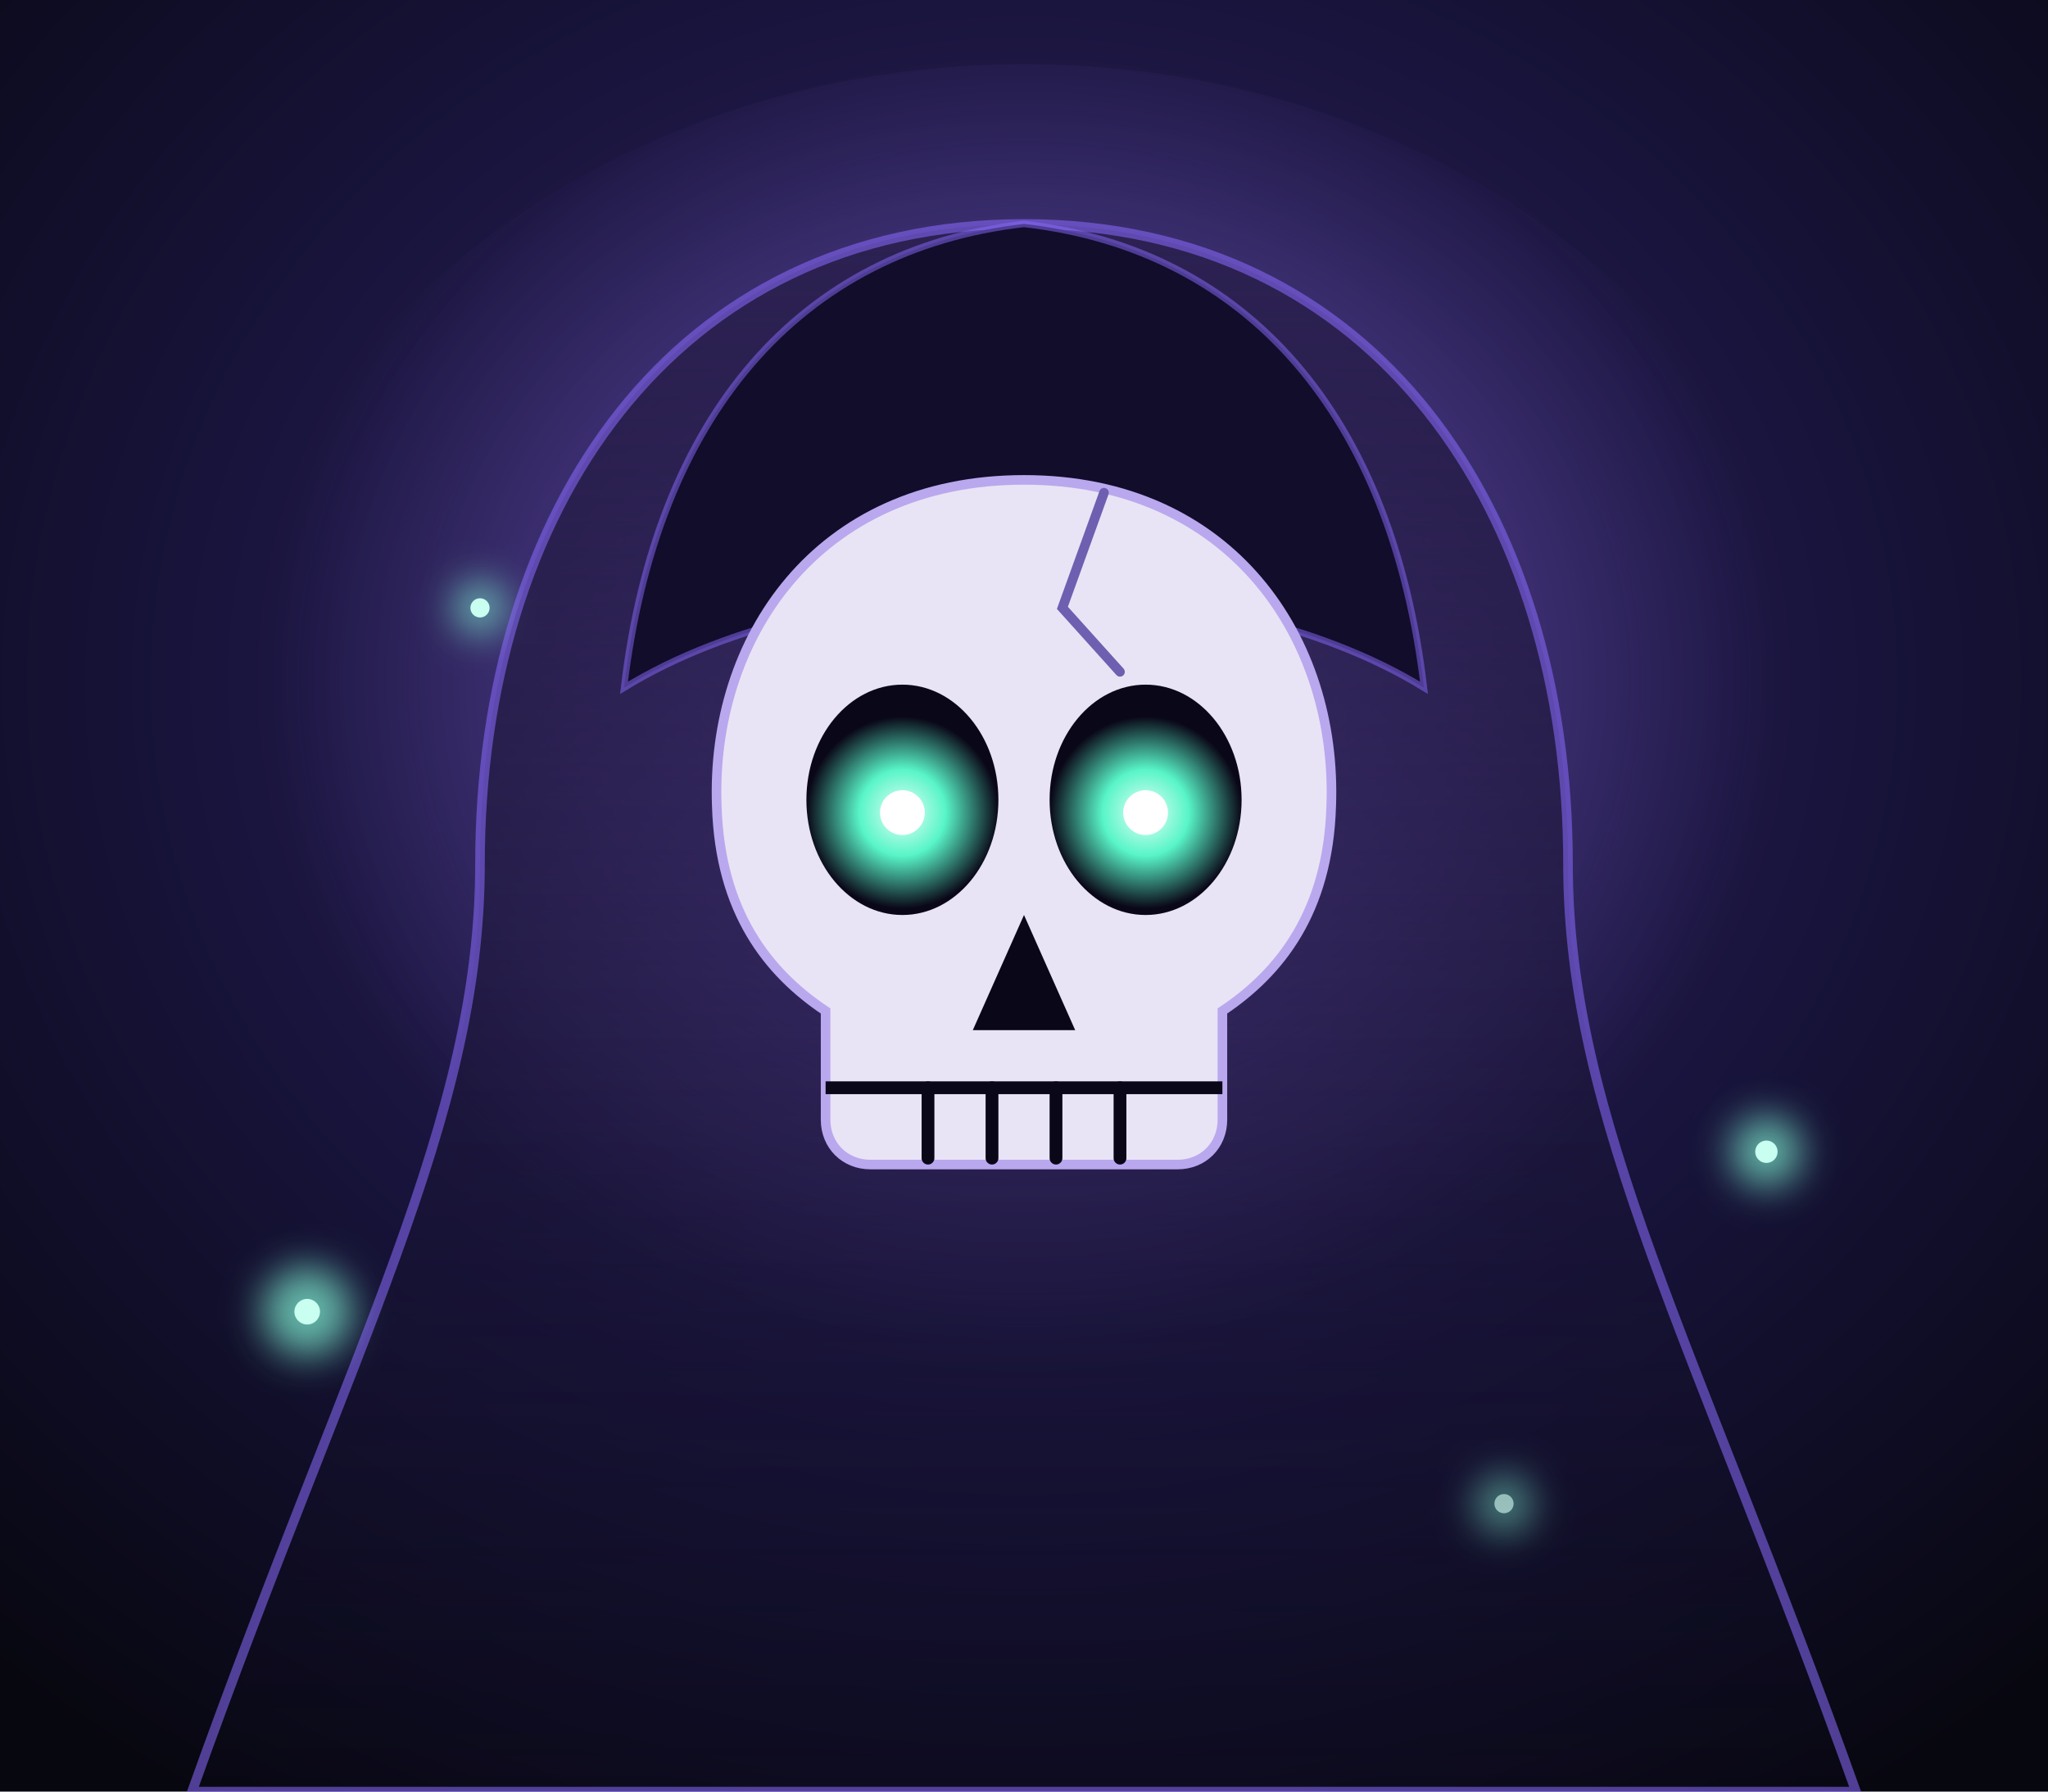
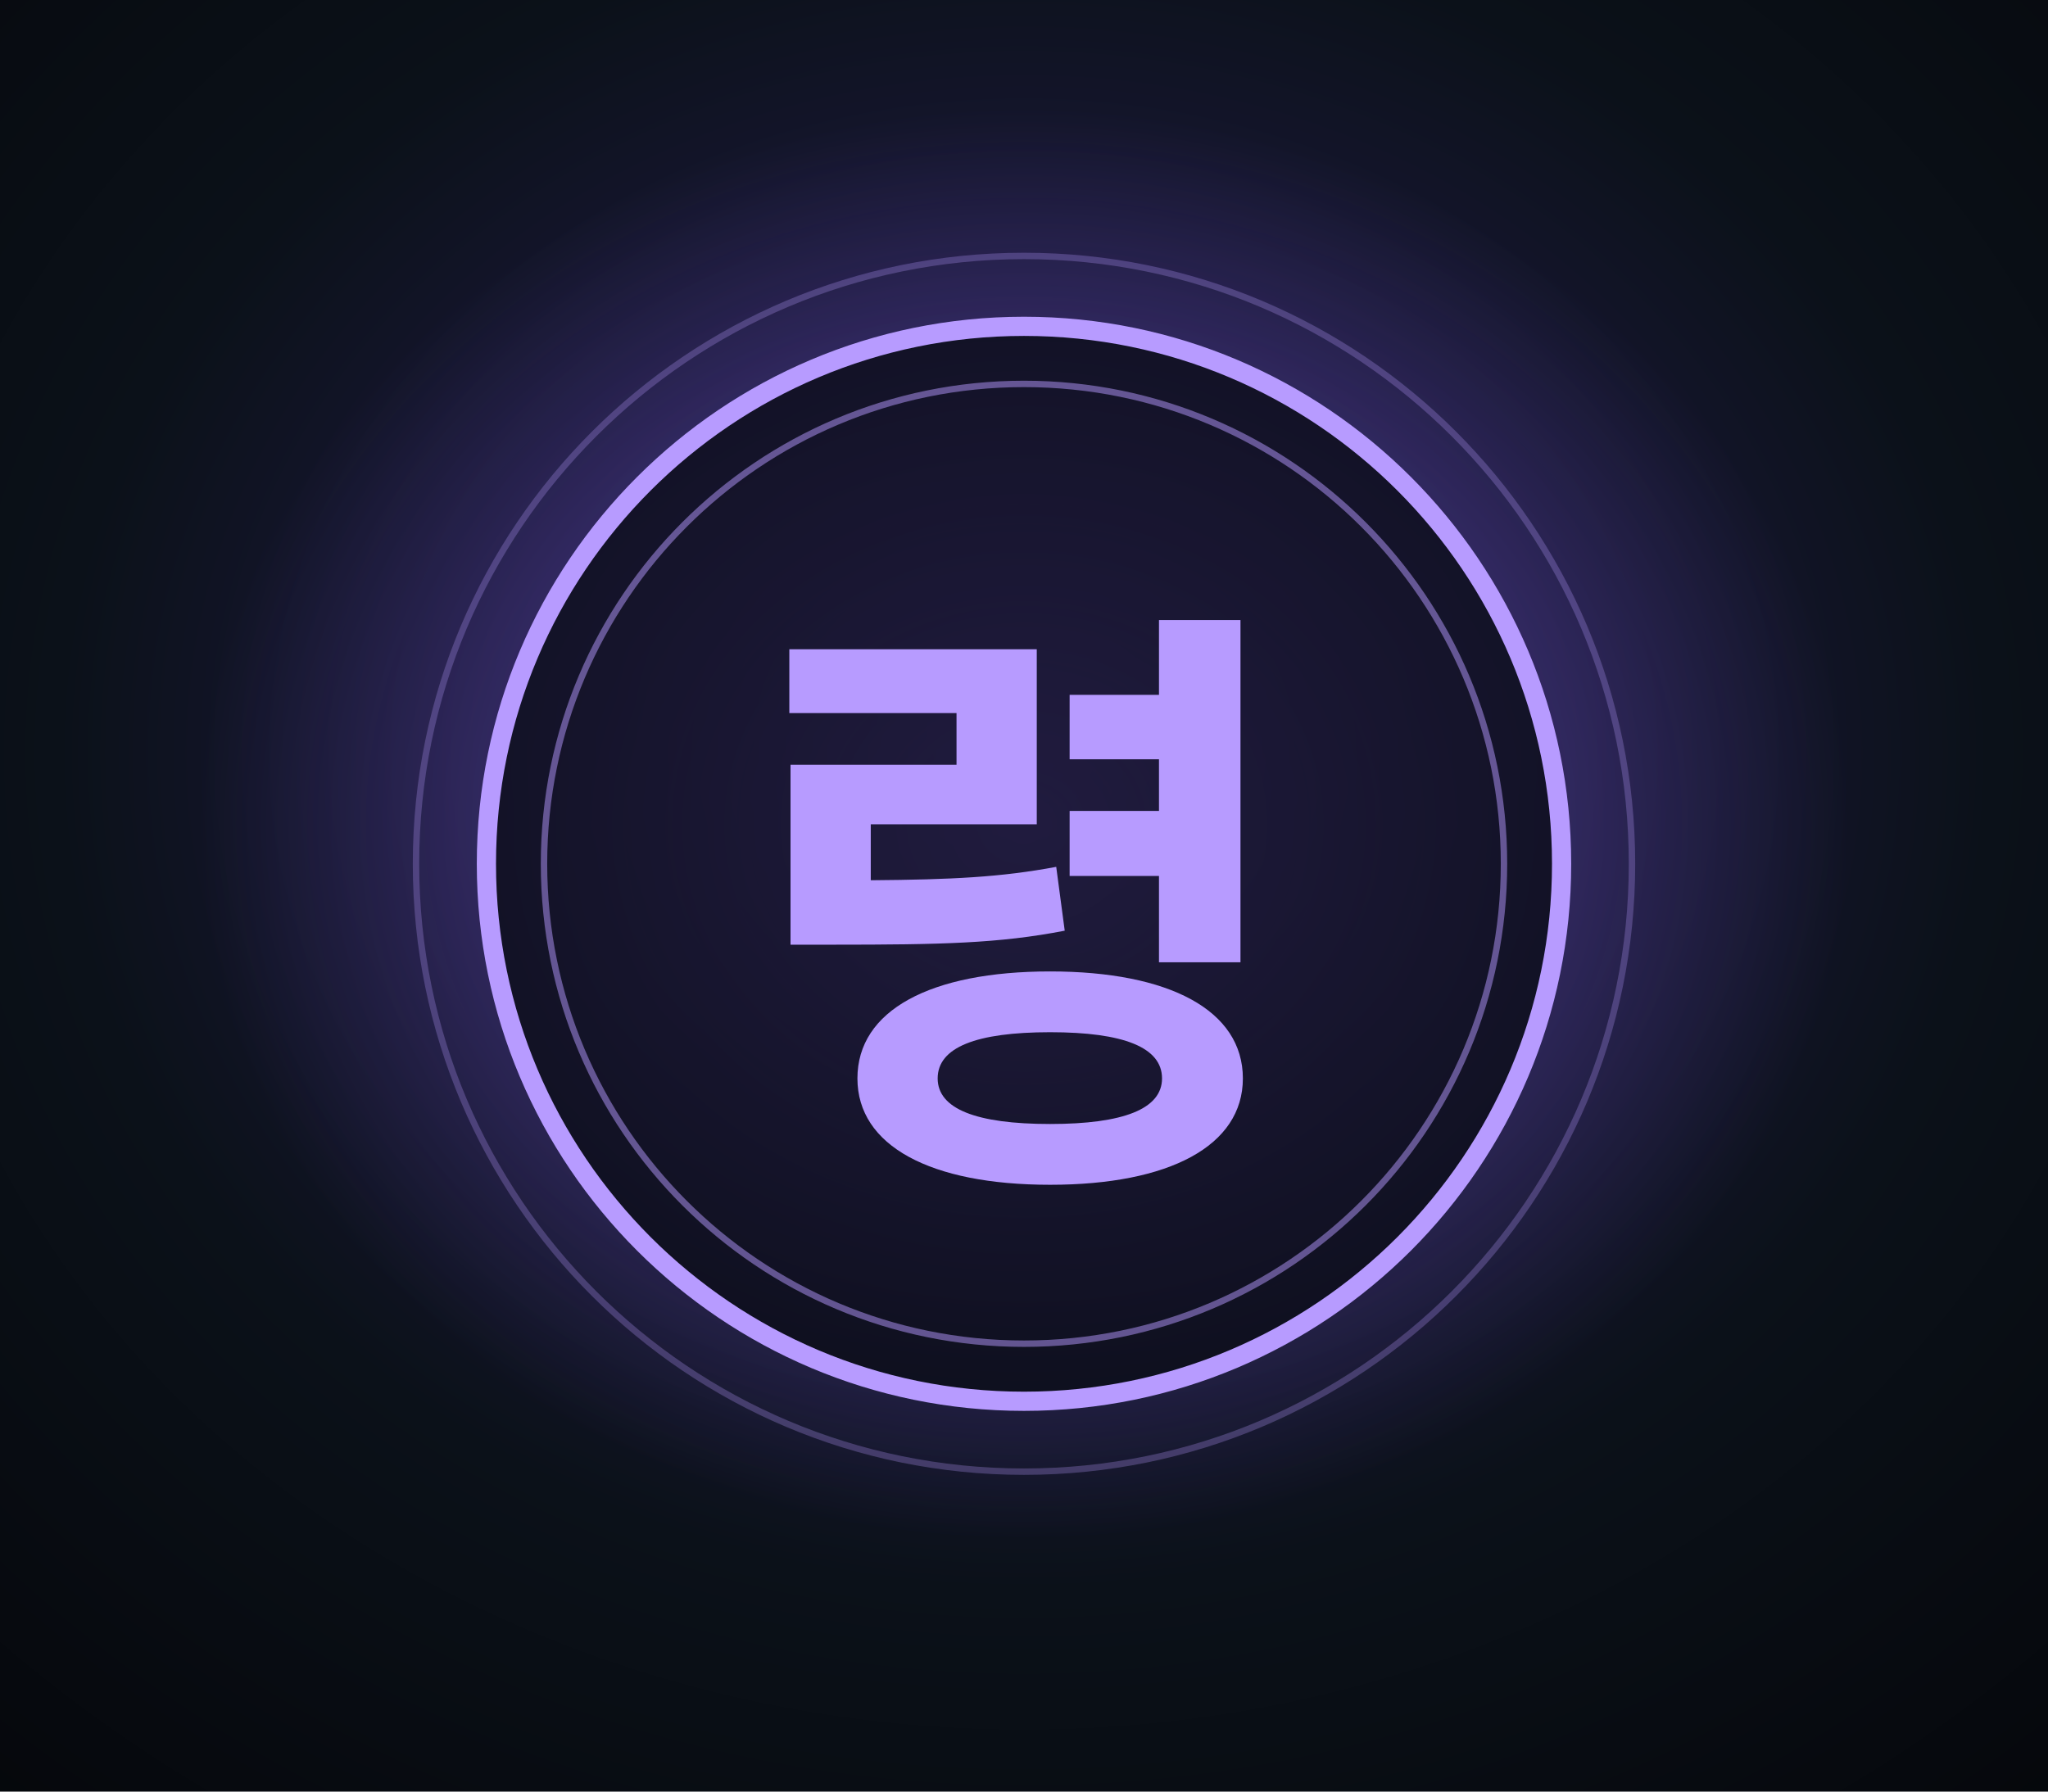
<svg xmlns="http://www.w3.org/2000/svg" viewBox="0 0 640 560" role="img" aria-label="되살린 사령">
  <defs>
-     <radialGradient id="bg" cx="50%" cy="38%" r="75%">
-       <stop offset="0" stop-color="#3a2a6e" />
-       <stop offset=".55" stop-color="#17133a" />
-       <stop offset="1" stop-color="#07070f" />
+     <radialGradient id="bg" cx="50%" cy="42%" r="78%">
+       <stop offset="0" stop-color="#2d2160" />
+       <stop offset=".6" stop-color="#0b1119" />
+       <stop offset="1" stop-color="#05070b" />
    </radialGradient>
-     <radialGradient id="glow" cx="50%" cy="42%" r="45%">
-       <stop offset="0" stop-color="#9d7bff" stop-opacity=".55" />
-       <stop offset="1" stop-color="#9d7bff" stop-opacity="0" />
+     <radialGradient id="glow" cx="50%" cy="46%" r="40%">
+       <stop offset="0" stop-color="#8f6bff" stop-opacity=".55" />
+       <stop offset="1" stop-color="#8f6bff" stop-opacity="0" />
    </radialGradient>
-     <linearGradient id="robe" x1="0" y1="0" x2="0" y2="1">
-       <stop offset="0" stop-color="#2c2152" />
-       <stop offset="1" stop-color="#0d0b1f" stop-opacity=".1" />
-     </linearGradient>
-     <radialGradient id="eye" cx="50%" cy="50%" r="50%">
-       <stop offset="0" stop-color="#e9fff7" />
-       <stop offset=".45" stop-color="#58f5c8" />
-       <stop offset="1" stop-color="#58f5c8" stop-opacity="0" />
-     </radialGradient>
-     <filter id="soft">
-       <feGaussianBlur stdDeviation="6" />
-     </filter>
  </defs>
  <rect width="640" height="560" fill="url(#bg)" />
-   <ellipse cx="320" cy="250" rx="260" ry="230" fill="url(#glow)" />
-   <g fill="#7ff0d2" opacity=".75" filter="url(#soft)">
-     <circle cx="96" cy="410" r="14" />
-     <circle cx="552" cy="360" r="11" />
-     <circle cx="470" cy="470" r="9" />
-     <circle cx="150" cy="190" r="8" />
-   </g>
-   <g fill="#c9fff0">
-     <circle cx="96" cy="410" r="4" />
-     <circle cx="552" cy="360" r="3.5" />
-     <circle cx="470" cy="470" r="3" />
-     <circle cx="150" cy="190" r="3" />
-   </g>
-   <path d="M320 70 C210 70 150 160 150 270 C150 350 110 420 60 560 L580 560 C530 420 490 350 490 270 C490 160 430 70 320 70 Z" fill="url(#robe)" stroke="#8a6cff" stroke-opacity=".55" stroke-width="3" />
-   <path d="M320 70 C250 78 205 130 195 215 C260 175 380 175 445 215 C435 130 390 78 320 70 Z" fill="#120d2b" stroke="#8a6cff" stroke-opacity=".5" stroke-width="2" />
-   <path d="M320 150 C255 150 222 200 224 252 C225 285 240 304 258 316 L258 350 C258 358 264 364 272 364 L368 364 C376 364 382 358 382 350 L382 316 C400 304 415 285 416 252 C418 200 385 150 320 150 Z" fill="#e9e4f5" />
-   <path d="M320 150 C255 150 222 200 224 252 C225 285 240 304 258 316 L258 350 C258 358 264 364 272 364 L368 364 C376 364 382 358 382 350 L382 316 C400 304 415 285 416 252 C418 200 385 150 320 150 Z" fill="none" stroke="#b9a8ee" stroke-width="3" />
-   <ellipse cx="282" cy="250" rx="30" ry="36" fill="#0a0818" />
-   <ellipse cx="358" cy="250" rx="30" ry="36" fill="#0a0818" />
-   <circle cx="282" cy="254" r="30" fill="url(#eye)" />
-   <circle cx="358" cy="254" r="30" fill="url(#eye)" />
-   <circle cx="282" cy="254" r="7" fill="#fff" />
-   <circle cx="358" cy="254" r="7" fill="#fff" />
-   <path d="M320 286 L304 322 L336 322 Z" fill="#0a0818" />
-   <g stroke="#0a0818" stroke-width="4" stroke-linecap="round">
-     <path d="M290 340 V362" />
-     <path d="M310 340 V362" />
-     <path d="M330 340 V362" />
-     <path d="M350 340 V362" />
-   </g>
-   <path d="M258 340 H382" stroke="#0a0818" stroke-width="4" />
-   <path d="M345 154 L332 190 L350 210" fill="none" stroke="#6e5fb0" stroke-width="3" stroke-linecap="round" />
+   <rect width="640" height="560" fill="url(#glow)" />
+   <circle cx="320" cy="270" r="190" fill="none" stroke="#b79bff" stroke-opacity=".28" stroke-width="2" />
+   <circle cx="320" cy="270" r="168" fill="#080b11" fill-opacity=".72" stroke="#b79bff" stroke-width="6" />
+   <circle cx="320" cy="270" r="150" fill="none" stroke="#b79bff" stroke-opacity=".5" stroke-width="2" />
+   <text x="320" y="270" text-anchor="middle" dominant-baseline="central" font-family="'Apple SD Gothic Neo','Noto Sans KR','Malgun Gothic',sans-serif" font-weight="900" font-size="190" fill="#b79bff">령</text>
</svg>
